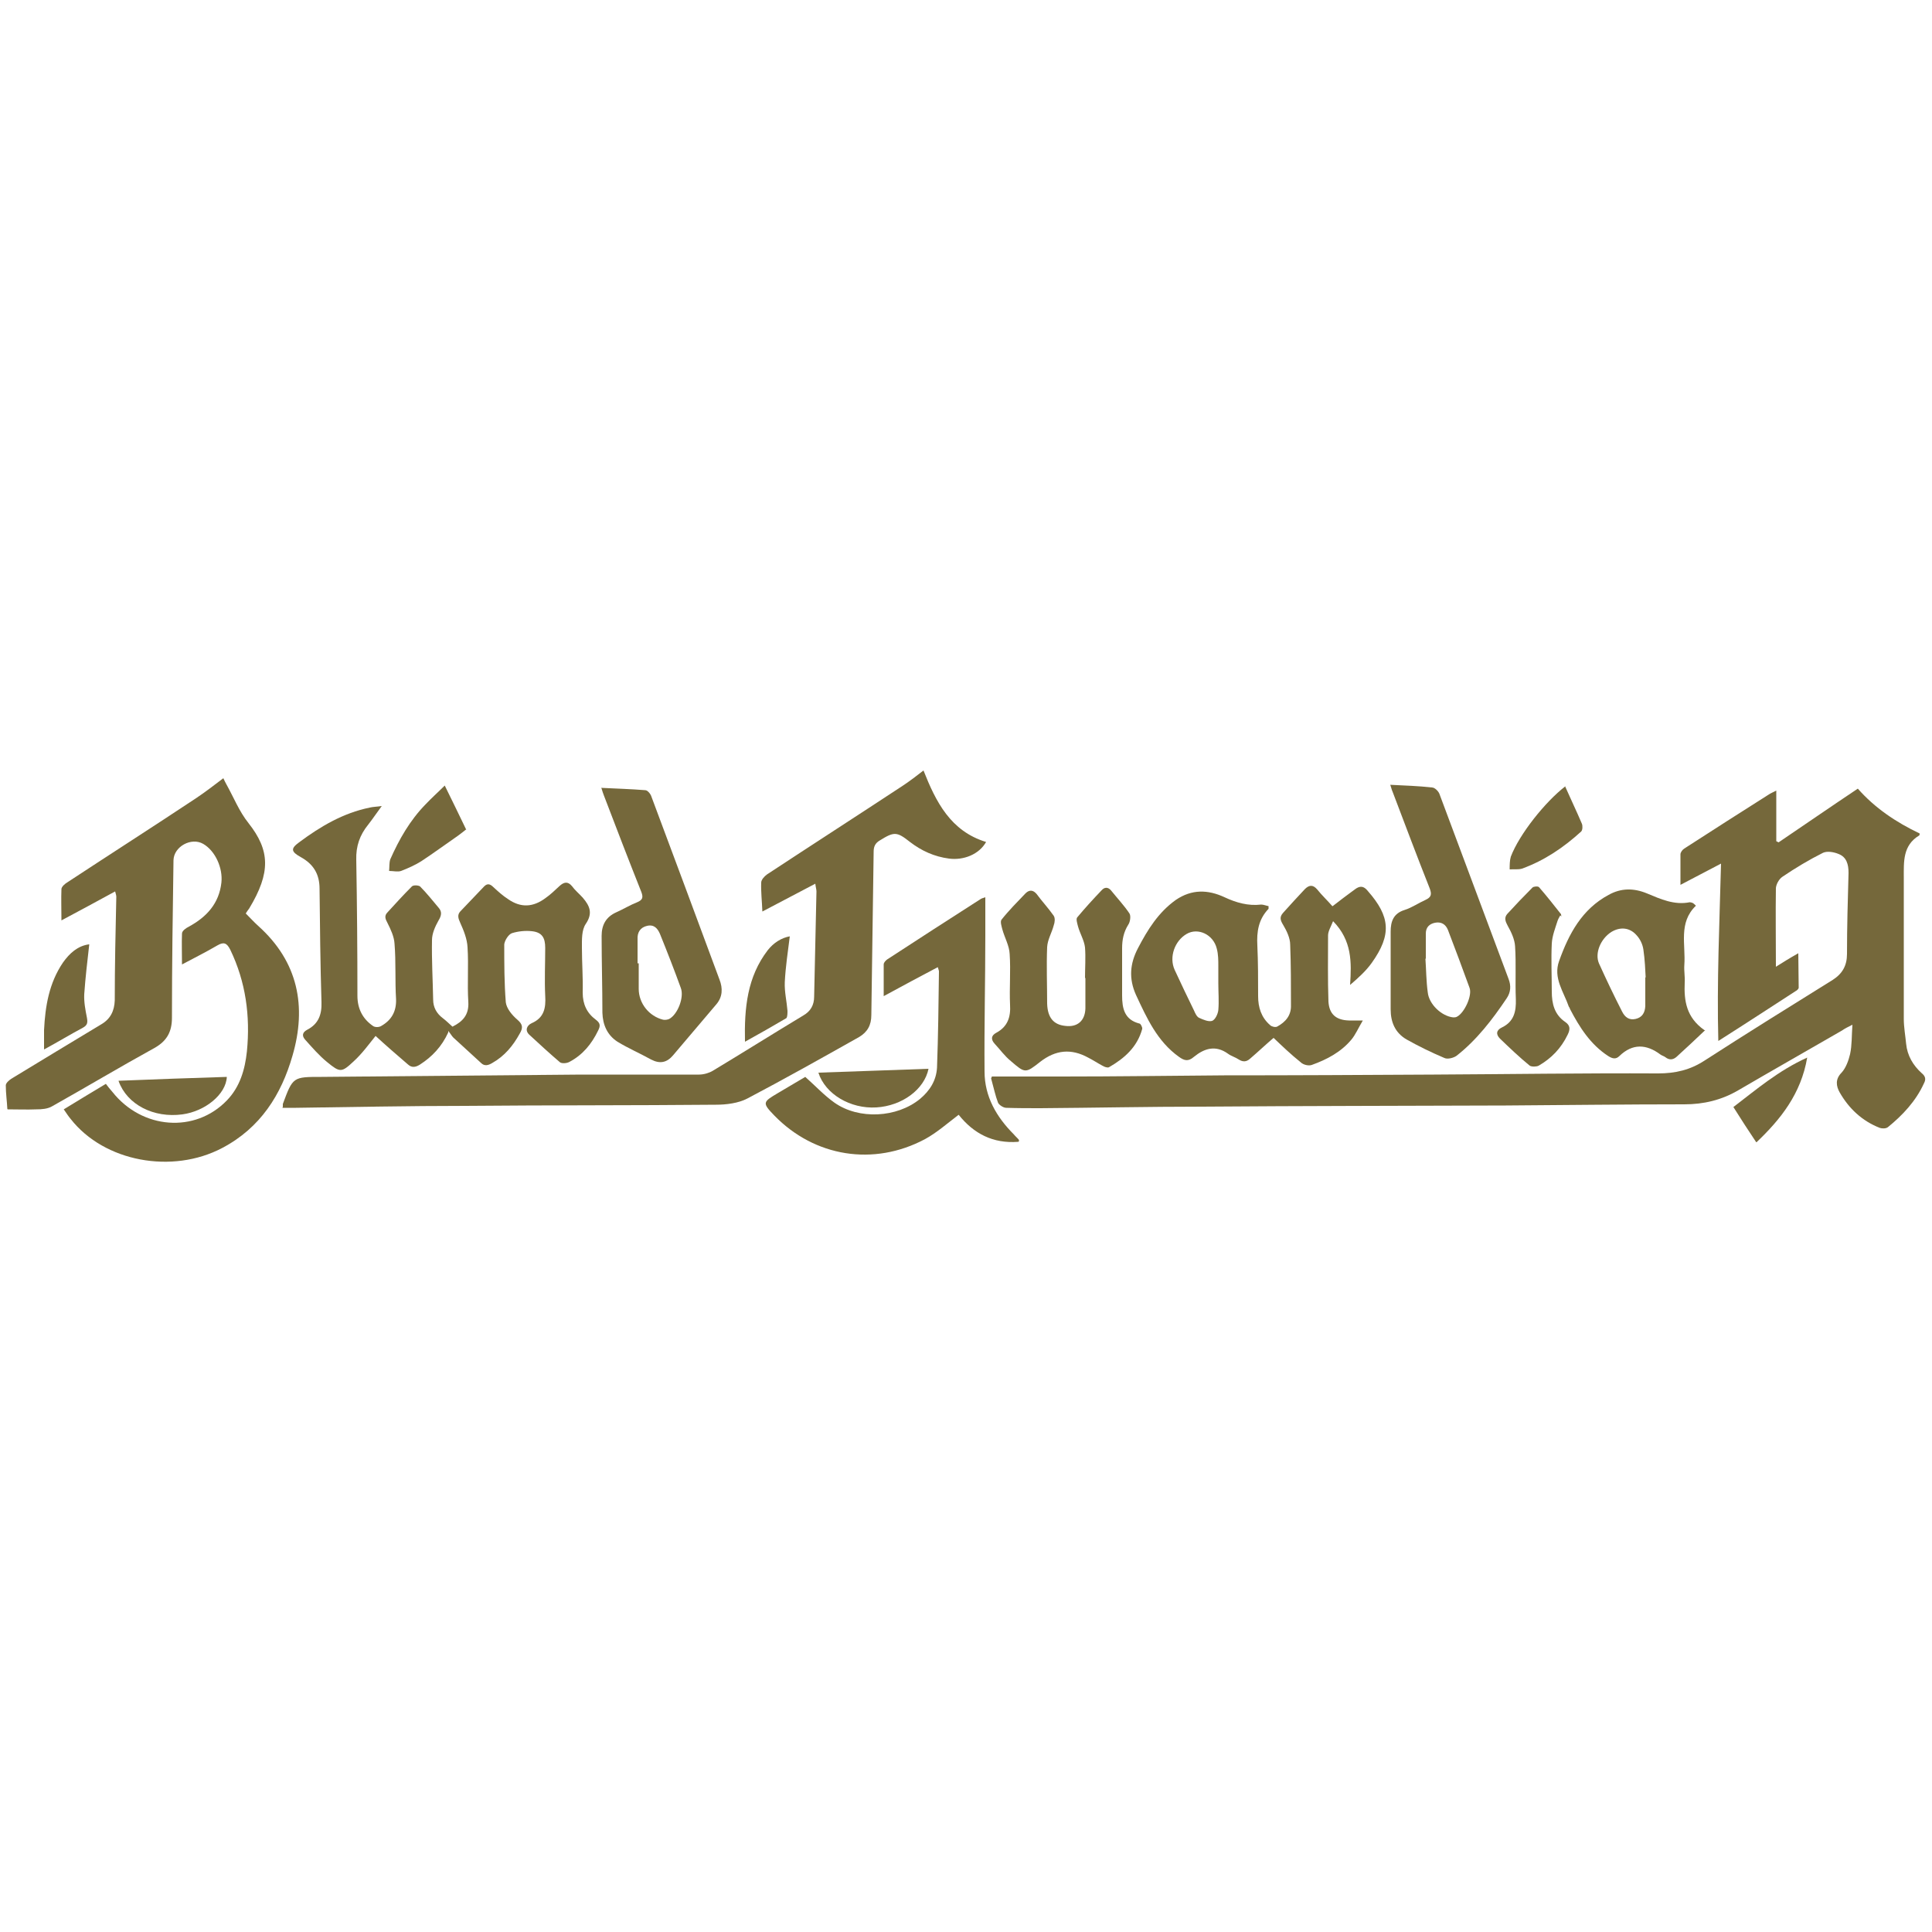
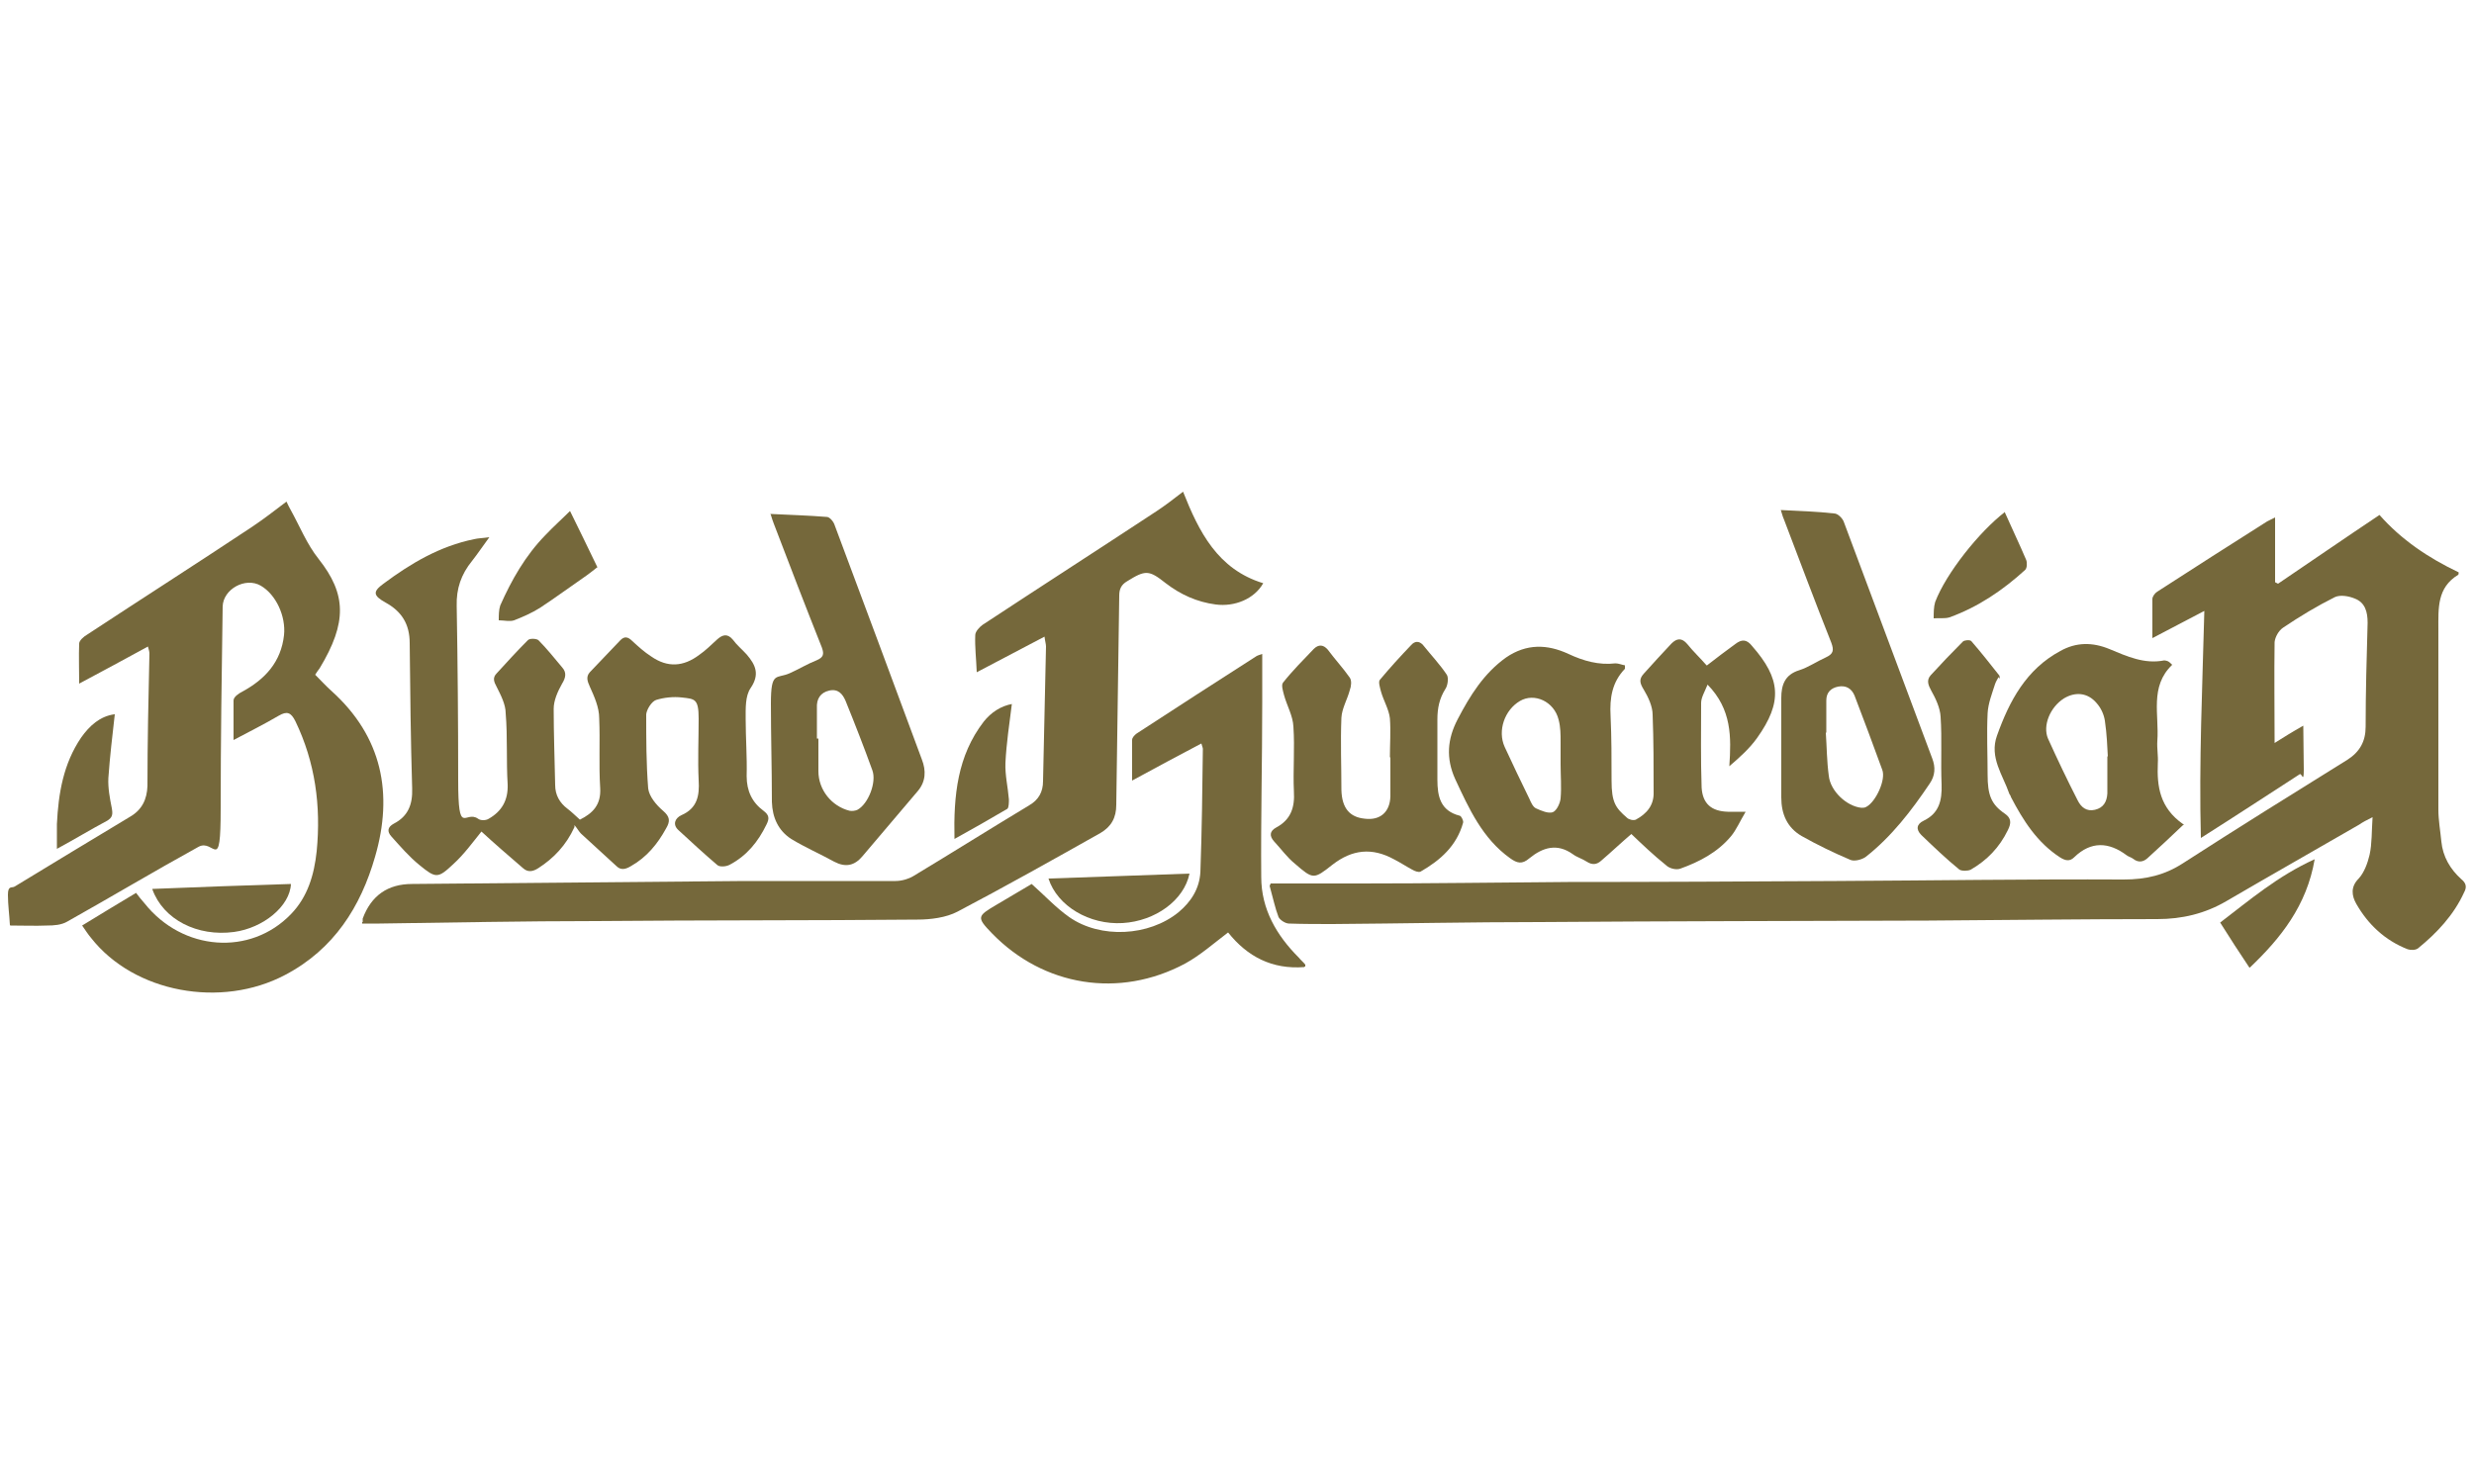
- <svg xmlns="http://www.w3.org/2000/svg" id="Calque_1" data-name="Calque 1" version="1.1" viewBox="0 0 500 500">
+ <svg xmlns="http://www.w3.org/2000/svg" id="Calque_1" data-name="Calque 1" version="1.1" viewBox="0 0 500 300">
  <defs>
    <style>
      .cls-1 {
        fill: #75683b;
        stroke-width: 0px;
      }
    </style>
  </defs>
-   <path class="cls-1" d="M256.7,278.6c6.5,0,12.3,0,18.2,0,14,0,27.9-.2,41.9-.3,18.1,0,36.2-.1,54.3-.2,19.3-.1,38.7-.4,58-.3,4.5,0,8.3-.9,12-3.3,11-7.1,22.1-14,33.2-20.9,2.5-1.6,3.7-3.7,3.7-6.7,0-7,.2-14,.4-21,0-2.2-.5-4.1-2.6-4.9-1.2-.5-2.9-.8-4-.3-3.6,1.8-7.1,3.9-10.5,6.2-.9.6-1.6,1.9-1.7,2.9-.1,6.6,0,13.3,0,20.4,1.9-1.2,3.5-2.2,5.8-3.5,0,3.3.1,6.1.1,8.9,0,.3-.4.7-.8.9-6.5,4.2-12.9,8.4-20,12.9-.4-15.4.3-30.3.7-45.9-3.7,1.9-6.8,3.6-10.5,5.5,0-2.9,0-5.4,0-7.9,0-.5.5-1.2,1-1.5,7.4-4.8,14.8-9.5,22.2-14.2.4-.2.8-.4,1.6-.8v13.1c.2.1.4.2.6.3,6.8-4.6,13.6-9.3,20.5-13.9,4.4,5,9.9,8.7,16,11.6,0,.2,0,.4-.1.5-4.3,2.6-4,6.8-4,11,0,12.2,0,24.3,0,36.5,0,2.1.4,4.3.6,6.4.3,3.1,1.8,5.6,4,7.6,1,.8,1.2,1.6.6,2.7-2.1,4.6-5.5,8.2-9.3,11.3-.5.4-1.5.4-2.1.2-4.6-1.8-8-5-10.4-9.2-.9-1.6-1.2-3.4.5-5.1,1.1-1.2,1.8-3.1,2.2-4.8.5-2.3.4-4.7.6-7.6-1.2.6-2,1-2.7,1.5-9,5.2-18,10.3-26.9,15.5-4.3,2.5-8.9,3.6-13.9,3.6-15.4,0-30.8.2-46.2.3-26.2.1-52.4.1-78.6.3-14,0-27.9.3-41.9.4-2.9,0-5.9,0-8.8-.1-.7,0-1.8-.7-2.1-1.3-.7-1.8-1.1-3.8-1.8-6.3Z" />
-   <path class="cls-1" d="M1.9,287c-.1-2-.4-4.1-.4-6.1,0-.6.8-1.3,1.4-1.7,7.7-4.7,15.5-9.4,23.3-14.1,2.4-1.4,3.4-3.5,3.5-6.2,0-8.9.2-17.9.4-26.8,0-.3-.1-.7-.3-1.4-4.6,2.5-9,4.9-13.9,7.5,0-3-.1-5.6,0-8.1,0-.6.9-1.4,1.6-1.8,11.1-7.3,22.2-14.4,33.2-21.7,2.4-1.6,4.6-3.3,7.1-5.2.3.6.5,1.1.8,1.6,1.9,3.4,3.3,7,5.7,10,5.6,7.1,5.8,12.8.2,22.1-.3.4-.6.8-.9,1.3,1.1,1.1,2.1,2.2,3.2,3.2,10.4,9.3,12.6,20.9,8.9,33.6-2.9,10.1-8.3,18.7-18.2,23.9-12.9,6.8-30.5,3.6-39.2-7.5-.6-.7-1.1-1.5-1.8-2.5,3.6-2.2,7.2-4.4,10.9-6.6.5.7,1.1,1.4,1.7,2.1,7.7,9.7,21.4,10.7,29.6,2.2,3.4-3.5,4.7-8,5.2-12.7.9-9.2-.3-18-4.3-26.3-.9-1.8-1.7-2.1-3.4-1.1-2.9,1.7-5.9,3.2-9.1,4.9,0-2.9-.1-5.5,0-8,0-.7,1-1.4,1.8-1.8,4.6-2.5,7.8-6,8.4-11.4.4-3.8-1.6-8.2-4.7-10-3.1-1.8-7.6.7-7.7,4.2-.2,13.6-.4,27.2-.4,40.8,0,3.6-1.3,6-4.5,7.8-8.9,4.9-17.6,10.1-26.5,15.1-1.2.7-2.7.8-4.1.8-2.4.1-4.8,0-7.4,0Z" />
-   <path class="cls-1" d="M73.2,286.4c0-.6,0-.6,0-.7,2.6-7,2.6-7,10-7,22.4-.2,44.8-.4,67.2-.6,10.2,0,20.3,0,30.5,0,1.2,0,2.6-.4,3.6-1,7.8-4.7,15.6-9.6,23.4-14.3,1.9-1.1,2.8-2.7,2.8-4.9.2-9.1.4-18.2.6-27.2,0-.5-.2-1.1-.3-2-4.6,2.4-9.1,4.8-13.7,7.2-.1-2.7-.4-5.1-.3-7.5,0-.7.8-1.6,1.5-2.1,11.7-7.7,23.5-15.3,35.2-23,1.8-1.2,3.5-2.5,5.3-3.9,3.2,8.1,7,15.7,16.2,18.5-1.8,3.2-5.8,4.8-9.6,4.3-3.8-.5-7.1-2-10.1-4.3-3.4-2.7-4.1-2.7-7.8-.4-1.2.7-1.6,1.6-1.6,2.9-.2,14.1-.4,28.2-.6,42.3,0,2.6-1,4.4-3.2,5.7-9.6,5.4-19.2,10.8-28.9,15.9-2.3,1.2-5.4,1.6-8.1,1.6-21.6.2-43.2.1-64.9.3-14.6,0-29.2.3-43.8.5-1.1,0-2.3,0-3.5,0Z" />
-   <path class="cls-1" d="M116,267.2c-1.7,3.7-4.2,6.3-7.3,8.3-1.1.7-2.1.9-3.1,0-2.9-2.5-5.8-5-8.4-7.4-1.7,2.1-3.5,4.6-5.7,6.6-3.1,2.9-3.5,2.9-6.8.2-2.1-1.7-3.9-3.8-5.7-5.8-.9-1-.8-1.9.5-2.6,2.9-1.5,3.8-3.9,3.7-7.1-.3-9.8-.4-19.6-.5-29.4,0-3.8-1.6-6.4-4.9-8.2-2.5-1.4-2.6-2.2-.4-3.8,5.5-4.1,11.4-7.6,18.3-9,.8-.2,1.7-.2,3.1-.4-1.4,1.9-2.4,3.4-3.5,4.8-2.2,2.7-3.2,5.6-3.1,9.1.2,11.7.3,23.5.3,35.2,0,3.4,1.4,6,4,7.8.5.4,1.6.4,2.2,0,2.6-1.5,3.9-3.7,3.8-6.9-.3-4.8,0-9.6-.4-14.4-.1-1.8-1-3.7-1.8-5.3-.6-1.1-.9-1.9,0-2.8,2.1-2.3,4.1-4.5,6.3-6.7.4-.4,1.7-.3,2.1,0,1.7,1.7,3.2,3.6,4.8,5.5.9,1,.8,2,0,3.3-.9,1.6-1.7,3.4-1.7,5.1-.1,5.1.2,10.3.3,15.4,0,2,.9,3.6,2.5,4.8.8.6,1.6,1.4,2.5,2.2,2.6-1.3,4.3-3,4.1-6.4-.3-4.7.1-9.4-.2-14.1-.1-2.2-1-4.4-1.9-6.4-.5-1.1-.8-2,0-2.9,2.1-2.2,4.1-4.3,6.2-6.5.8-.8,1.5-.7,2.4.2,1.2,1.1,2.4,2.2,3.8,3.1,3.3,2.3,6.5,2.1,9.7-.3,1.3-.9,2.4-2,3.6-3.1,1.1-1,2.1-1.3,3.2,0,.8,1.1,1.9,2,2.8,3,1.8,2.1,2.7,4,.8,6.8-1.1,1.6-1,4.1-1,6.2,0,3.9.3,7.7.2,11.6,0,3,1.1,5.3,3.4,7,1.2.9,1.2,1.6.6,2.8-1.7,3.5-4,6.3-7.4,8.1-.7.4-2,.5-2.5.1-2.7-2.3-5.3-4.7-7.9-7.1-1.2-1.1-.7-2.4.6-3,3.2-1.4,3.7-3.9,3.5-7.1-.2-4.1,0-8.3,0-12.4,0-2.6-.8-4-3.4-4.3-1.7-.2-3.6,0-5.2.5-.9.3-1.9,1.9-2,2.9,0,5,0,10,.4,15,.2,1.6,1.6,3.3,3,4.5,1.4,1.2,1.5,2.1.6,3.6-1.7,3.1-3.9,5.8-7.1,7.6-1,.6-2,.9-2.9,0-2.4-2.2-4.8-4.4-7.2-6.6-.4-.4-.7-1-1.3-1.7Z" />
-   <path class="cls-1" d="M344.9,234.5c1.9-1.5,3.8-2.9,5.7-4.3,1.3-1,2.3-1,3.4.4,5.8,6.6,6.2,11.3,1,18.6-1.5,2.1-3.5,3.9-5.6,5.7.4-5.9.5-11.5-4.4-16.5-.6,1.5-1.3,2.6-1.3,3.7,0,5.7-.1,11.4.1,17.1.2,3.3,2,4.8,5.3,4.9.9,0,1.8,0,3.6,0-1.2,2-1.9,3.7-3,5-2.7,3.2-6.3,5.1-10.2,6.5-.8.3-2.2,0-2.9-.7-2.5-2-4.8-4.2-7-6.3-2,1.7-4,3.6-6.1,5.4-.9.8-1.8.9-2.9.2-.9-.6-2-.9-2.8-1.5-3.2-2.3-6.1-1.4-8.8.8-1.5,1.3-2.5,1-3.9,0-5.6-4-8.3-10-11.1-16-1.9-4.2-1.6-8.1.5-12.1,2.5-4.8,5.3-9.3,9.8-12.5,4.1-2.8,8.3-2.7,12.6-.7,3,1.4,6.1,2.3,9.5,1.9.6,0,1.3.3,1.9.4,0,.4,0,.6,0,.7-2.6,2.7-3.1,5.9-2.9,9.5.2,4.4.2,8.7.2,13.1,0,2.9.8,5.5,3.1,7.5.4.4,1.3.6,1.8.4,2.2-1.2,3.7-2.9,3.6-5.6,0-5.2,0-10.4-.2-15.6,0-1.7-.9-3.6-1.8-5.1-.8-1.3-1-2.1,0-3.2,1.9-2.1,3.7-4.1,5.6-6.1,1.1-1.1,2.1-1.2,3.2.1,1.2,1.5,2.6,2.8,3.9,4.3ZM315.3,254.5s0,0,0,0c0-1.5,0-3,0-4.5,0-1.5,0-3-.4-4.5-.9-3.7-4.9-5.5-7.8-3.8-3.1,1.8-4.6,6-3.1,9.3,1.6,3.5,3.3,7,5,10.5.3.7.7,1.6,1.3,1.9,1.1.5,2.5,1.1,3.4.8.8-.3,1.5-1.8,1.6-2.8.2-2.3,0-4.6,0-6.9Z" />
-   <path class="cls-1" d="M263.5,295.5c-6.5.5-11.5-2.1-15.4-7-2.9,2.2-5.6,4.6-8.7,6.3-13.3,7.1-28.6,4.6-39-6.1-3.2-3.3-3-3.5.9-5.8,2.5-1.5,4.9-2.9,7.1-4.2,2.6,2.3,4.9,4.8,7.6,6.7,6.3,4.4,16.1,3.9,22.1-1,2.5-2.1,4.2-4.7,4.4-8.1.3-8.3.4-16.6.5-24.9,0-.2-.1-.4-.3-1.1-4.6,2.4-9,4.8-14,7.5,0-3.1,0-5.6,0-8.2,0-.5.5-1,.9-1.3,8.1-5.3,16.2-10.5,24.3-15.7.2-.1.5-.2,1.1-.4,0,3.4,0,6.6,0,9.9,0,11.7-.3,23.4-.2,35.2,0,6.5,3.1,11.8,7.6,16.3.4.5.9.9,1.3,1.4,0,0,0,.1,0,.4Z" />
-   <path class="cls-1" d="M155.7,203.9c4,.2,7.6.3,11.3.6.6,0,1.4,1,1.6,1.7,5.9,15.8,11.8,31.6,17.6,47.3.9,2.3.8,4.5-.8,6.4-3.7,4.4-7.5,8.8-11.2,13.2-1.6,1.9-3.4,2.3-5.7,1.1-2.9-1.6-5.9-2.9-8.7-4.6-2.6-1.7-3.8-4.3-3.9-7.5,0-6.6-.2-13.3-.2-19.9,0-2.8,1.1-4.9,3.8-6.1,1.8-.8,3.6-1.9,5.4-2.6,1.4-.6,1.6-1.2,1.1-2.6-3.3-8.3-6.5-16.6-9.7-25-.2-.5-.4-1.1-.7-2.1ZM165.1,249.3c0,0,.1,0,.2,0,0,2.2,0,4.4,0,6.6,0,3.8,2.7,7.1,6.3,8,.5.1,1.2,0,1.6-.2,2.2-1.2,3.9-5.6,3-8-1.7-4.7-3.5-9.3-5.4-14-.6-1.4-1.5-2.5-3.3-2.1-1.8.4-2.6,1.7-2.5,3.5,0,2.1,0,4.1,0,6.2Z" />
-   <path class="cls-1" d="M359.7,203.1c3.9.2,7.4.3,10.9.7.7,0,1.6.9,1.9,1.6,6,16,11.9,31.9,17.9,47.9.7,1.8.6,3.5-.5,5.1-3.7,5.5-7.7,10.7-12.9,14.8-.8.6-2.4,1-3.2.6-3.3-1.4-6.6-3-9.8-4.8-2.9-1.7-4.1-4.4-4.1-7.8,0-6.7,0-13.4,0-20.1,0-2.6.7-4.7,3.6-5.6,1.9-.6,3.6-1.8,5.4-2.6,1.5-.7,1.7-1.4,1.1-3-3.3-8.3-6.4-16.6-9.6-25-.2-.4-.3-.9-.6-1.8ZM369,248.1s0,0-.1,0c.2,2.9.2,5.8.6,8.7.3,3.1,3.6,6.2,6.6,6.5.3,0,.7,0,1-.2,1.9-1,4-5.5,3.2-7.5-1.8-5-3.7-10-5.6-15-.6-1.4-1.7-2.1-3.3-1.8-1.5.3-2.4,1.2-2.4,2.8,0,2.1,0,4.3,0,6.4Z" />
-   <path class="cls-1" d="M280.8,253.1c0-2.6.2-5.3,0-7.9-.2-1.8-1.3-3.6-1.8-5.4-.2-.8-.6-2-.2-2.4,2-2.4,4.1-4.7,6.3-7,.7-.8,1.6-.9,2.4,0,1.6,2,3.4,3.9,4.8,6,.4.6.2,2.2-.3,2.9-1.2,1.9-1.6,3.9-1.6,6.1,0,4.1,0,8.2,0,12.2,0,3.4.6,6.3,4.5,7.3.3,0,.8,1,.7,1.4-1.3,4.7-4.6,7.6-8.6,9.9-.4.2-1.2-.1-1.7-.4-1.3-.7-2.5-1.5-3.7-2.1-4.4-2.4-8.4-2-12.4,1.1-3.8,3-3.9,3-7.6-.2-1.6-1.3-2.8-3-4.2-4.5-1-1.1-.9-2.1.4-2.8,3-1.6,3.8-4.1,3.6-7.3-.2-4.3.2-8.7-.1-13.1-.1-2.2-1.3-4.2-1.9-6.4-.2-.8-.6-2-.2-2.5,1.9-2.4,4.1-4.6,6.2-6.8,1-1,2-.9,2.9.2,1.4,1.9,3,3.6,4.4,5.6.4.6.3,1.7,0,2.5-.5,1.9-1.6,3.7-1.7,5.6-.2,4.9,0,9.7,0,14.6.1,3.7,1.7,5.5,4.7,5.8,3.1.4,5.1-1.3,5.2-4.5,0-2.6,0-5.3,0-7.9,0,0-.2,0-.3,0Z" />
-   <path class="cls-1" d="M441.3,266.6c-2.6,2.5-5,4.7-7.4,6.9-.9.8-1.9.9-2.9.1-.4-.3-.9-.4-1.3-.7-3.6-2.7-7.2-2.9-10.6.4-.9.9-1.8.7-2.9,0-4.6-3-7.4-7.4-9.9-12.2,0-.2-.2-.4-.3-.6-1.3-3.8-4.1-7.4-2.5-11.8,2.5-7,5.9-13.4,12.8-17.1,3.2-1.8,6.5-1.8,9.9-.4,3.6,1.5,7.1,3.1,11.1,2.3.2,0,.6.1.8.2.2.1.4.3.8.7-4.6,4.4-2.6,10.1-3,15.4-.1,1.5.2,3,.1,4.5-.2,4.7.4,9,5.1,12.3ZM425.9,253c-.1-1.9-.2-4.6-.6-7.3-.2-1.3-.8-2.6-1.7-3.6-1.8-2.1-4.3-2.3-6.6-.9-2.8,1.8-4.3,5.5-3.2,8.1,1.9,4.2,3.9,8.4,6,12.5.7,1.4,1.8,2.3,3.5,1.9,1.7-.4,2.4-1.6,2.5-3.3,0-2.2,0-4.4,0-7.5Z" />
-   <path class="cls-1" d="M403.8,236.9c-.2.4-.5.8-.7,1.4-.6,1.9-1.4,3.9-1.5,5.9-.2,4.1,0,8.3,0,12.4,0,3.2.7,6,3.5,7.9,1.3.9,1.3,1.9.6,3.3-1.7,3.5-4.2,6.1-7.5,8-.6.3-1.8.3-2.3,0-2.7-2.2-5.2-4.6-7.7-7-1.1-1.1-1-2.2.5-2.9,3.1-1.5,3.7-4.1,3.6-7.3-.2-4.6.1-9.2-.2-13.7-.1-1.8-1-3.7-1.9-5.3-.6-1.1-1-2.1-.1-3.1,2.1-2.3,4.3-4.6,6.5-6.8.3-.3,1.4-.4,1.7-.1,2,2.3,3.8,4.6,5.7,7,0,0,0,.3.1.6Z" />
-   <path class="cls-1" d="M120.7,214.6c-.6.5-1.4,1.1-2.2,1.7-3.2,2.2-6.3,4.5-9.5,6.6-1.6,1-3.4,1.8-5.2,2.5-.9.3-2,0-3.1,0,.1-1,0-2.1.3-3,2.3-5.2,5.1-10.1,9.1-14.2,1.6-1.7,3.4-3.3,5-4.9,1.9,3.9,3.7,7.5,5.5,11.3Z" />
-   <path class="cls-1" d="M405,203.4c1.5,3.4,3,6.5,4.4,9.8.2.5.2,1.6-.2,2-4.5,4.1-9.5,7.5-15.3,9.6-1,.3-2.1.1-3.2.2,0-1.1,0-2.3.3-3.3,2.2-5.8,8.9-14.2,14.1-18.2Z" />
-   <path class="cls-1" d="M211.9,277.6c9.6-.3,19-.7,28.4-1-1.1,5.4-6.9,9.6-13.5,10-6.7.4-13.2-3.4-15-9Z" />
-   <path class="cls-1" d="M23.1,244.4c-.5,4.4-1,8.6-1.3,12.9-.1,2,.3,4.1.7,6.1.2,1.2.2,1.9-1.1,2.6-3.2,1.7-6.3,3.6-10,5.6,0-2,0-3.5,0-5,.3-6.2,1.3-12.2,4.9-17.5,1.7-2.4,3.8-4.3,6.7-4.7Z" />
-   <path class="cls-1" d="M204.4,242.3c-.5,4-1.1,7.9-1.3,11.9-.1,2.5.5,4.9.7,7.4,0,.6,0,1.6-.3,1.9-3.4,2-6.9,4-10.7,6.1-.2-8.8.6-16.8,5.9-23.7,1.5-1.9,3.5-3.2,5.8-3.6Z" />
-   <path class="cls-1" d="M30.7,279.7c9.5-.4,18.7-.7,28-1-.2,4.5-5.6,8.9-11.5,9.7-7.4,1-14.3-2.5-16.5-8.6Z" />
-   <path class="cls-1" d="M454.5,295.6c-2-3-3.9-5.9-5.9-9.1,5.9-4.5,11.6-9.4,19.1-12.8-1.6,9.4-6.9,16-13.1,21.9Z" />
+   <path class="cls-1" d="M256.8,178.6h18.2c14,0,27.9-.2,41.9-.3,18.1,0,36.2-.1,54.3-.2,19.3-.1,38.7-.4,58-.3,4.5,0,8.3-.9,12-3.3,11-7.1,22.1-14,33.2-20.9,2.5-1.6,3.7-3.7,3.7-6.7,0-7,.2-14,.4-21,0-2.2-.5-4.1-2.6-4.9-1.2-.5-2.9-.8-4-.3-3.6,1.8-7.1,3.9-10.5,6.2-.9.6-1.6,1.9-1.7,2.9-.1,6.6,0,13.3,0,20.4,1.9-1.2,3.5-2.2,5.8-3.5,0,3.3.1,6.1.1,8.9s-.4.7-.8.9c-6.5,4.2-12.9,8.4-20,12.9-.4-15.4.3-30.3.7-45.9-3.7,1.9-6.8,3.6-10.5,5.5v-7.9c0-.5.5-1.2,1-1.5,7.4-4.8,14.8-9.5,22.2-14.2l1.6-.8v13.1l.6.3c6.8-4.6,13.6-9.3,20.5-13.9,4.4,5,9.9,8.7,16,11.6,0,.2,0,.4-.1.5-4.3,2.6-4,6.8-4,11v36.5c0,2.1.4,4.3.6,6.4.3,3.1,1.8,5.6,4,7.6,1,.8,1.2,1.6.6,2.7-2.1,4.6-5.5,8.2-9.3,11.3-.5.4-1.5.4-2.1.2-4.6-1.8-8-5-10.4-9.2-.9-1.6-1.2-3.4.5-5.1,1.1-1.2,1.8-3.1,2.2-4.8.5-2.3.4-4.7.6-7.6-1.2.6-2,1-2.7,1.5-9,5.2-18,10.3-26.9,15.5-4.3,2.5-8.9,3.6-13.9,3.6-15.4,0-30.8.2-46.2.3-26.2.1-52.4.1-78.6.3-14,0-27.9.3-41.9.4-2.9,0-5.9,0-8.8-.1-.7,0-1.8-.7-2.1-1.3-.7-1.8-1.1-3.8-1.8-6.3l.2-.5Z" />
+   <path class="cls-1" d="M2,187c-.1-2-.4-4.1-.4-6.1s.8-1.3,1.4-1.7c7.7-4.7,15.5-9.4,23.3-14.1,2.4-1.4,3.4-3.5,3.5-6.2,0-8.9.2-17.9.4-26.8,0-.3-.1-.7-.3-1.4-4.6,2.5-9,4.9-13.9,7.5,0-3-.1-5.6,0-8.1,0-.6.9-1.4,1.6-1.8,11.1-7.3,22.2-14.4,33.2-21.7,2.4-1.6,4.6-3.3,7.1-5.2.3.6.5,1.1.8,1.6,1.9,3.4,3.3,7,5.7,10,5.6,7.1,5.8,12.8.2,22.1-.3.4-.6.8-.9,1.3,1.1,1.1,2.1,2.2,3.2,3.2,10.4,9.3,12.6,20.9,8.9,33.6-2.9,10.1-8.3,18.7-18.2,23.9-12.9,6.8-30.5,3.6-39.2-7.5-.6-.7-1.1-1.5-1.8-2.5,3.6-2.2,7.2-4.4,10.9-6.6.5.7,1.1,1.4,1.7,2.1,7.7,9.7,21.4,10.7,29.6,2.2,3.4-3.5,4.7-8,5.2-12.7.9-9.2-.3-18-4.3-26.3-.9-1.8-1.7-2.1-3.4-1.1-2.9,1.7-5.9,3.2-9.1,4.9,0-2.9,0-5.5,0-8,0-.7,1-1.4,1.8-1.8,4.6-2.5,7.8-6,8.4-11.4.4-3.8-1.6-8.2-4.7-10-3.1-1.8-7.6.7-7.7,4.2-.2,13.6-.4,27.2-.4,40.8s-1.3,6-4.5,7.8c-8.9,4.9-17.6,10.1-26.5,15.1-1.2.7-2.7.8-4.1.8-2.4.1-4.8,0-7.4,0h0Z" />
+   <path class="cls-1" d="M73.3,186.4v-.7q2.6-7,10-7c22.4-.2,44.8-.4,67.2-.6h30.5c1.2,0,2.6-.4,3.6-1,7.8-4.7,15.6-9.6,23.4-14.3,1.9-1.1,2.8-2.7,2.8-4.9.2-9.1.4-18.2.6-27.2,0-.5-.2-1.1-.3-2-4.6,2.4-9.1,4.8-13.7,7.2-.1-2.7-.4-5.1-.3-7.5,0-.7.8-1.6,1.5-2.1,11.7-7.7,23.5-15.3,35.2-23,1.8-1.2,3.5-2.5,5.3-3.9,3.2,8.1,7,15.7,16.2,18.5-1.8,3.2-5.8,4.8-9.6,4.3s-7.1-2-10.1-4.3c-3.4-2.7-4.1-2.7-7.8-.4-1.2.7-1.6,1.6-1.6,2.9-.2,14.1-.4,28.2-.6,42.3,0,2.6-1,4.4-3.2,5.7-9.6,5.4-19.2,10.8-28.9,15.9-2.3,1.2-5.4,1.6-8.1,1.6-21.6.2-43.2.1-64.9.3-14.6,0-29.2.3-43.8.5h-3.5v-.3Z" />
+   <path class="cls-1" d="M116.1,167.2c-1.7,3.7-4.2,6.3-7.3,8.3-1.1.7-2.1.9-3.1,0-2.9-2.5-5.8-5-8.4-7.4-1.7,2.1-3.5,4.6-5.7,6.6-3.1,2.9-3.5,2.9-6.8.2-2.1-1.7-3.9-3.8-5.7-5.8-.9-1-.8-1.9.5-2.6,2.9-1.5,3.8-3.9,3.7-7.1-.3-9.8-.4-19.6-.5-29.4,0-3.8-1.6-6.4-4.9-8.2-2.5-1.4-2.6-2.2-.4-3.8,5.5-4.1,11.4-7.6,18.3-9,.8-.2,1.7-.2,3.1-.4-1.4,1.9-2.4,3.4-3.5,4.8-2.2,2.7-3.2,5.6-3.1,9.1.2,11.7.3,23.5.3,35.2s1.4,6,4,7.8c.5.4,1.6.4,2.2,0,2.6-1.5,3.9-3.7,3.8-6.9-.3-4.8,0-9.6-.4-14.4,0-1.8-1-3.7-1.8-5.3-.6-1.1-.9-1.9,0-2.8,2.1-2.3,4.1-4.5,6.3-6.7.4-.4,1.7-.3,2.1,0,1.7,1.7,3.2,3.6,4.8,5.5.9,1,.8,2,0,3.3-.9,1.6-1.7,3.4-1.7,5.1,0,5.1.2,10.3.3,15.4,0,2,.9,3.6,2.5,4.8.8.6,1.6,1.4,2.5,2.2,2.6-1.3,4.3-3,4.1-6.4-.3-4.7,0-9.4-.2-14.1,0-2.2-1-4.4-1.9-6.4-.5-1.1-.8-2,0-2.9,2.1-2.2,4.1-4.3,6.2-6.5.8-.8,1.5-.7,2.4.2,1.2,1.1,2.4,2.2,3.8,3.1,3.3,2.3,6.5,2.1,9.7-.3,1.3-.9,2.4-2,3.6-3.1,1.1-1,2.1-1.3,3.2,0,.8,1.1,1.9,2,2.8,3,1.8,2.1,2.7,4,.8,6.8-1.1,1.6-1,4.1-1,6.2,0,3.9.3,7.7.2,11.6,0,3,1.1,5.3,3.4,7,1.2.9,1.2,1.6.6,2.8-1.7,3.5-4,6.3-7.4,8.1-.7.4-2,.5-2.5.1-2.7-2.3-5.3-4.7-7.9-7.1-1.2-1.1-.7-2.4.6-3,3.2-1.4,3.7-3.9,3.5-7.1-.2-4.1,0-8.3,0-12.4s-.8-4-3.4-4.3c-1.7-.2-3.6,0-5.2.5-.9.3-1.9,1.9-2,2.9,0,5,0,10,.4,15,.2,1.6,1.6,3.3,3,4.5s1.5,2.1.6,3.6c-1.7,3.1-3.9,5.8-7.1,7.6-1,.6-2,.9-2.9,0-2.4-2.2-4.8-4.4-7.2-6.6-.4-.4-.7-1-1.3-1.7v.4Z" />
+   <path class="cls-1" d="M345,134.5c1.9-1.5,3.8-2.9,5.7-4.3,1.3-1,2.3-1,3.4.4,5.8,6.6,6.2,11.3,1,18.6-1.5,2.1-3.5,3.9-5.6,5.7.4-5.9.5-11.5-4.4-16.5-.6,1.5-1.3,2.6-1.3,3.7,0,5.7-.1,11.4.1,17.1.2,3.3,2,4.8,5.3,4.9h3.6c-1.2,2-1.9,3.7-3,5-2.7,3.2-6.3,5.1-10.2,6.5-.8.3-2.2,0-2.9-.7-2.5-2-4.8-4.2-7-6.3-2,1.7-4,3.6-6.1,5.4-.9.8-1.8.9-2.9.2-.9-.6-2-.9-2.8-1.5-3.2-2.3-6.1-1.4-8.8.8-1.5,1.3-2.5,1-3.9,0-5.6-4-8.3-10-11.1-16-1.9-4.2-1.6-8.1.5-12.1,2.5-4.8,5.3-9.3,9.8-12.5,4.1-2.8,8.3-2.7,12.6-.7,3,1.4,6.1,2.3,9.5,1.9.6,0,1.3.3,1.9.4v.7c-2.6,2.7-3.1,5.9-2.9,9.5.2,4.4.2,8.7.2,13.1s.8,5.5,3.1,7.5c.4.4,1.3.6,1.8.4,2.2-1.2,3.7-2.9,3.6-5.6,0-5.2,0-10.4-.2-15.6,0-1.7-.9-3.6-1.8-5.1-.8-1.3-1-2.1,0-3.2,1.9-2.1,3.7-4.1,5.6-6.1,1.1-1.1,2.1-1.2,3.2.1,1.2,1.5,2.6,2.8,3.9,4.3h0ZM315.4,154.5h0v-4.5c0-1.5,0-3-.4-4.5-.9-3.7-4.9-5.5-7.8-3.8-3.1,1.8-4.6,6-3.1,9.3,1.6,3.5,3.3,7,5,10.5.3.7.7,1.6,1.3,1.9,1.1.5,2.5,1.1,3.4.8.8-.3,1.5-1.8,1.6-2.8.2-2.3,0-4.6,0-6.9Z" />
+   <path class="cls-1" d="M263.6,195.5c-6.5.5-11.5-2.1-15.4-7-2.9,2.2-5.6,4.6-8.7,6.3-13.3,7.1-28.6,4.6-39-6.1-3.2-3.3-3-3.5.9-5.8,2.5-1.5,4.9-2.9,7.1-4.2,2.6,2.3,4.9,4.8,7.6,6.7,6.3,4.4,16.1,3.9,22.1-1,2.5-2.1,4.2-4.7,4.4-8.1.3-8.3.4-16.6.5-24.9,0-.2-.1-.4-.3-1.1-4.6,2.4-9,4.8-14,7.5v-8.2c0-.5.5-1,.9-1.3,8.1-5.3,16.2-10.5,24.3-15.7.2-.1.5-.2,1.1-.4v9.9c0,11.7-.3,23.4-.2,35.2,0,6.5,3.1,11.8,7.6,16.3.4.5.9.9,1.3,1.4v.4h-.2Z" />
+   <path class="cls-1" d="M155.8,103.9c4,.2,7.6.3,11.3.6.6,0,1.4,1,1.6,1.7,5.9,15.8,11.8,31.6,17.6,47.3.9,2.3.8,4.5-.8,6.4-3.7,4.4-7.5,8.8-11.2,13.2-1.6,1.9-3.4,2.3-5.7,1.1-2.9-1.6-5.9-2.9-8.7-4.6-2.6-1.7-3.8-4.3-3.9-7.5,0-6.6-.2-13.3-.2-19.9s1.1-4.9,3.8-6.1c1.8-.8,3.6-1.9,5.4-2.6,1.4-.6,1.6-1.2,1.1-2.6-3.3-8.3-6.5-16.6-9.7-25-.2-.5-.4-1.1-.7-2.1h0ZM165.2,149.3h.2v6.6c0,3.8,2.7,7.1,6.3,8,.5.1,1.2,0,1.6-.2,2.2-1.2,3.9-5.6,3-8-1.7-4.7-3.5-9.3-5.4-14-.6-1.4-1.5-2.5-3.3-2.1s-2.6,1.7-2.5,3.5v6.2h0Z" />
+   <path class="cls-1" d="M359.8,103.1c3.9.2,7.4.3,10.9.7.7,0,1.6.9,1.9,1.6,6,16,11.9,31.9,17.9,47.9.7,1.8.6,3.5-.5,5.1-3.7,5.5-7.7,10.7-12.9,14.8-.8.6-2.4,1-3.2.6-3.3-1.4-6.6-3-9.8-4.8-2.9-1.7-4.1-4.4-4.1-7.8v-20.1c0-2.6.7-4.7,3.6-5.6,1.9-.6,3.6-1.8,5.4-2.6,1.5-.7,1.7-1.4,1.1-3-3.3-8.3-6.4-16.6-9.6-25-.2-.4-.3-.9-.6-1.8h0ZM369.1,148.1h-.1c.2,2.9.2,5.8.6,8.7.3,3.1,3.6,6.2,6.6,6.5.3,0,.7,0,1-.2,1.9-1,4-5.5,3.2-7.5-1.8-5-3.7-10-5.6-15-.6-1.4-1.7-2.1-3.3-1.8-1.5.3-2.4,1.2-2.4,2.8v6.4h0Z" />
+   <path class="cls-1" d="M280.9,153.1c0-2.6.2-5.3,0-7.9-.2-1.8-1.3-3.6-1.8-5.4-.2-.8-.6-2-.2-2.4,2-2.4,4.1-4.7,6.3-7,.7-.8,1.6-.9,2.4,0,1.6,2,3.4,3.9,4.8,6,.4.6.2,2.2-.3,2.9-1.2,1.9-1.6,3.9-1.6,6.1v12.2c0,3.4.6,6.3,4.5,7.3.3,0,.8,1,.7,1.4-1.3,4.7-4.6,7.6-8.6,9.9-.4.2-1.2-.1-1.7-.4-1.3-.7-2.5-1.5-3.7-2.1-4.4-2.4-8.4-2-12.4,1.1-3.8,3-3.9,3-7.6-.2-1.6-1.3-2.8-3-4.2-4.5-1-1.1-.9-2.1.4-2.8,3-1.6,3.8-4.1,3.6-7.3-.2-4.3.2-8.7-.1-13.1-.1-2.2-1.3-4.2-1.9-6.4-.2-.8-.6-2-.2-2.5,1.9-2.4,4.1-4.6,6.2-6.8,1-1,2-.9,2.9.2,1.4,1.9,3,3.6,4.4,5.6.4.6.3,1.7,0,2.5-.5,1.9-1.6,3.7-1.7,5.6-.2,4.9,0,9.7,0,14.6.1,3.7,1.7,5.5,4.7,5.8,3.1.4,5.1-1.3,5.2-4.5v-7.9h-.3.2Z" />
+   <path class="cls-1" d="M441.4,166.6c-2.6,2.5-5,4.7-7.4,6.9-.9.8-1.9.9-2.9.1-.4-.3-.9-.4-1.3-.7-3.6-2.7-7.2-2.9-10.6.4-.9.9-1.8.7-2.9,0-4.6-3-7.4-7.4-9.9-12.2,0-.2-.2-.4-.3-.6-1.3-3.8-4.1-7.4-2.5-11.8,2.5-7,5.9-13.4,12.8-17.1,3.2-1.8,6.5-1.8,9.9-.4,3.6,1.5,7.1,3.1,11.1,2.3.2,0,.6.1.8.2s.4.3.8.7c-4.6,4.4-2.6,10.1-3,15.4-.1,1.5.2,3,.1,4.5-.2,4.7.4,9,5.1,12.3h.2ZM426,153c-.1-1.9-.2-4.6-.6-7.3-.2-1.3-.8-2.6-1.7-3.6-1.8-2.1-4.3-2.3-6.6-.9-2.8,1.8-4.3,5.5-3.2,8.1,1.9,4.2,3.9,8.4,6,12.5.7,1.4,1.8,2.3,3.5,1.9s2.4-1.6,2.5-3.3v-7.5h.1Z" />
+   <path class="cls-1" d="M403.9,136.9c-.2.4-.5.8-.7,1.4-.6,1.9-1.4,3.9-1.5,5.9-.2,4.1,0,8.3,0,12.4s.7,6,3.5,7.9c1.3.9,1.3,1.9.6,3.3-1.7,3.5-4.2,6.1-7.5,8-.6.3-1.8.3-2.3,0-2.7-2.2-5.2-4.6-7.7-7-1.1-1.1-1-2.2.5-2.9,3.1-1.5,3.7-4.1,3.6-7.3-.2-4.6.1-9.2-.2-13.7-.1-1.8-1-3.7-1.9-5.3-.6-1.1-1-2.1-.1-3.1,2.1-2.3,4.3-4.6,6.5-6.8.3-.3,1.4-.4,1.7-.1,2,2.3,3.8,4.6,5.7,7,0,0,0,.3.1.6l-.3-.3Z" />
+   <path class="cls-1" d="M120.8,114.6c-.6.5-1.4,1.1-2.2,1.7-3.2,2.2-6.3,4.5-9.5,6.6-1.6,1-3.4,1.8-5.2,2.5-.9.3-2,0-3.1,0,0-1,0-2.1.3-3,2.3-5.2,5.1-10.1,9.1-14.2,1.6-1.7,3.4-3.3,5-4.9,1.9,3.9,3.7,7.5,5.5,11.3h0Z" />
+   <path class="cls-1" d="M405.1,103.4c1.5,3.4,3,6.5,4.4,9.8.2.5.2,1.6-.2,2-4.5,4.1-9.5,7.5-15.3,9.6-1,.3-2.1.1-3.2.2,0-1.1,0-2.3.3-3.3,2.2-5.8,8.9-14.2,14.1-18.2h0Z" />
+   <path class="cls-1" d="M212,177.6c9.6-.3,19-.7,28.4-1-1.1,5.4-6.9,9.6-13.5,10-6.7.4-13.2-3.4-15-9h.1Z" />
+   <path class="cls-1" d="M23.2,144.4c-.5,4.4-1,8.6-1.3,12.9-.1,2,.3,4.1.7,6.1.2,1.2.2,1.9-1.1,2.6-3.2,1.7-6.3,3.6-10,5.6v-5c.3-6.2,1.3-12.2,4.9-17.5,1.7-2.4,3.8-4.3,6.7-4.7h.1Z" />
+   <path class="cls-1" d="M204.5,142.3c-.5,4-1.1,7.9-1.3,11.9-.1,2.5.5,4.9.7,7.4,0,.6,0,1.6-.3,1.9-3.4,2-6.9,4-10.7,6.1-.2-8.8.6-16.8,5.9-23.7,1.5-1.9,3.5-3.2,5.8-3.6h0Z" />
+   <path class="cls-1" d="M30.8,179.7c9.5-.4,18.7-.7,28-1-.2,4.5-5.6,8.9-11.5,9.7-7.4,1-14.3-2.5-16.5-8.6h0Z" />
+   <path class="cls-1" d="M454.6,195.6c-2-3-3.9-5.9-5.9-9.1,5.9-4.5,11.6-9.4,19.1-12.8-1.6,9.4-6.9,16-13.1,21.9h-.1Z" />
</svg>
